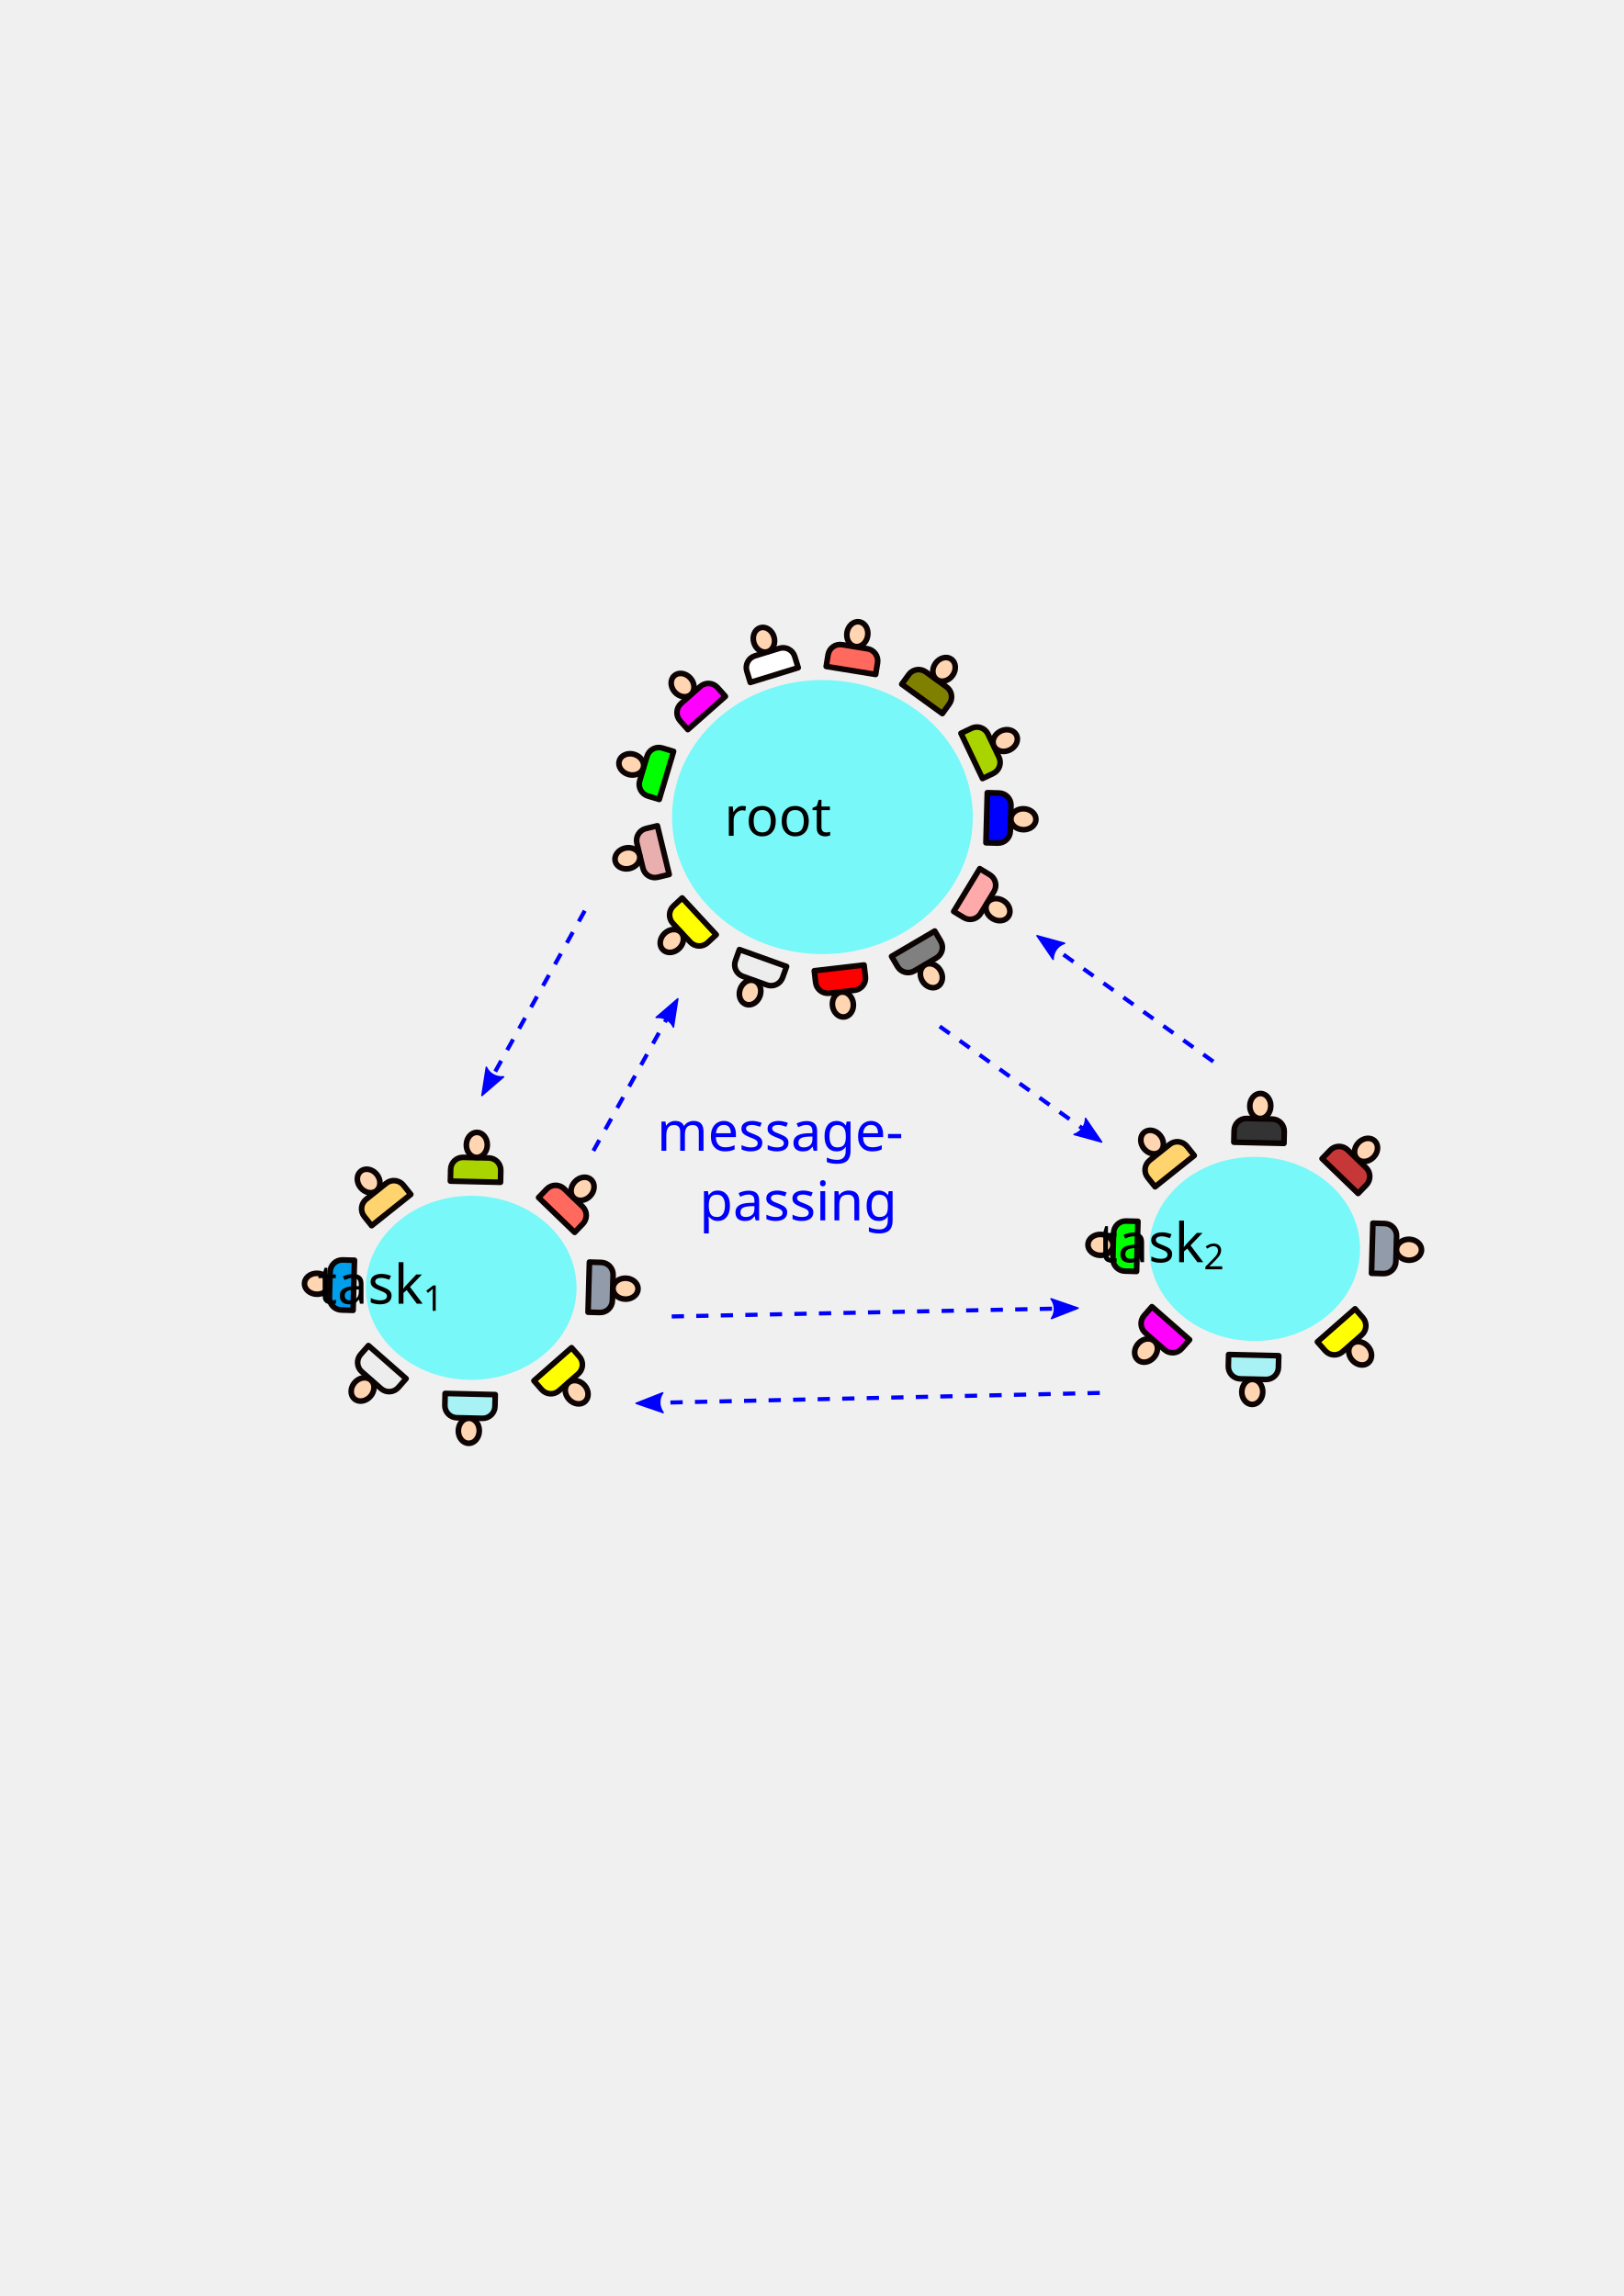
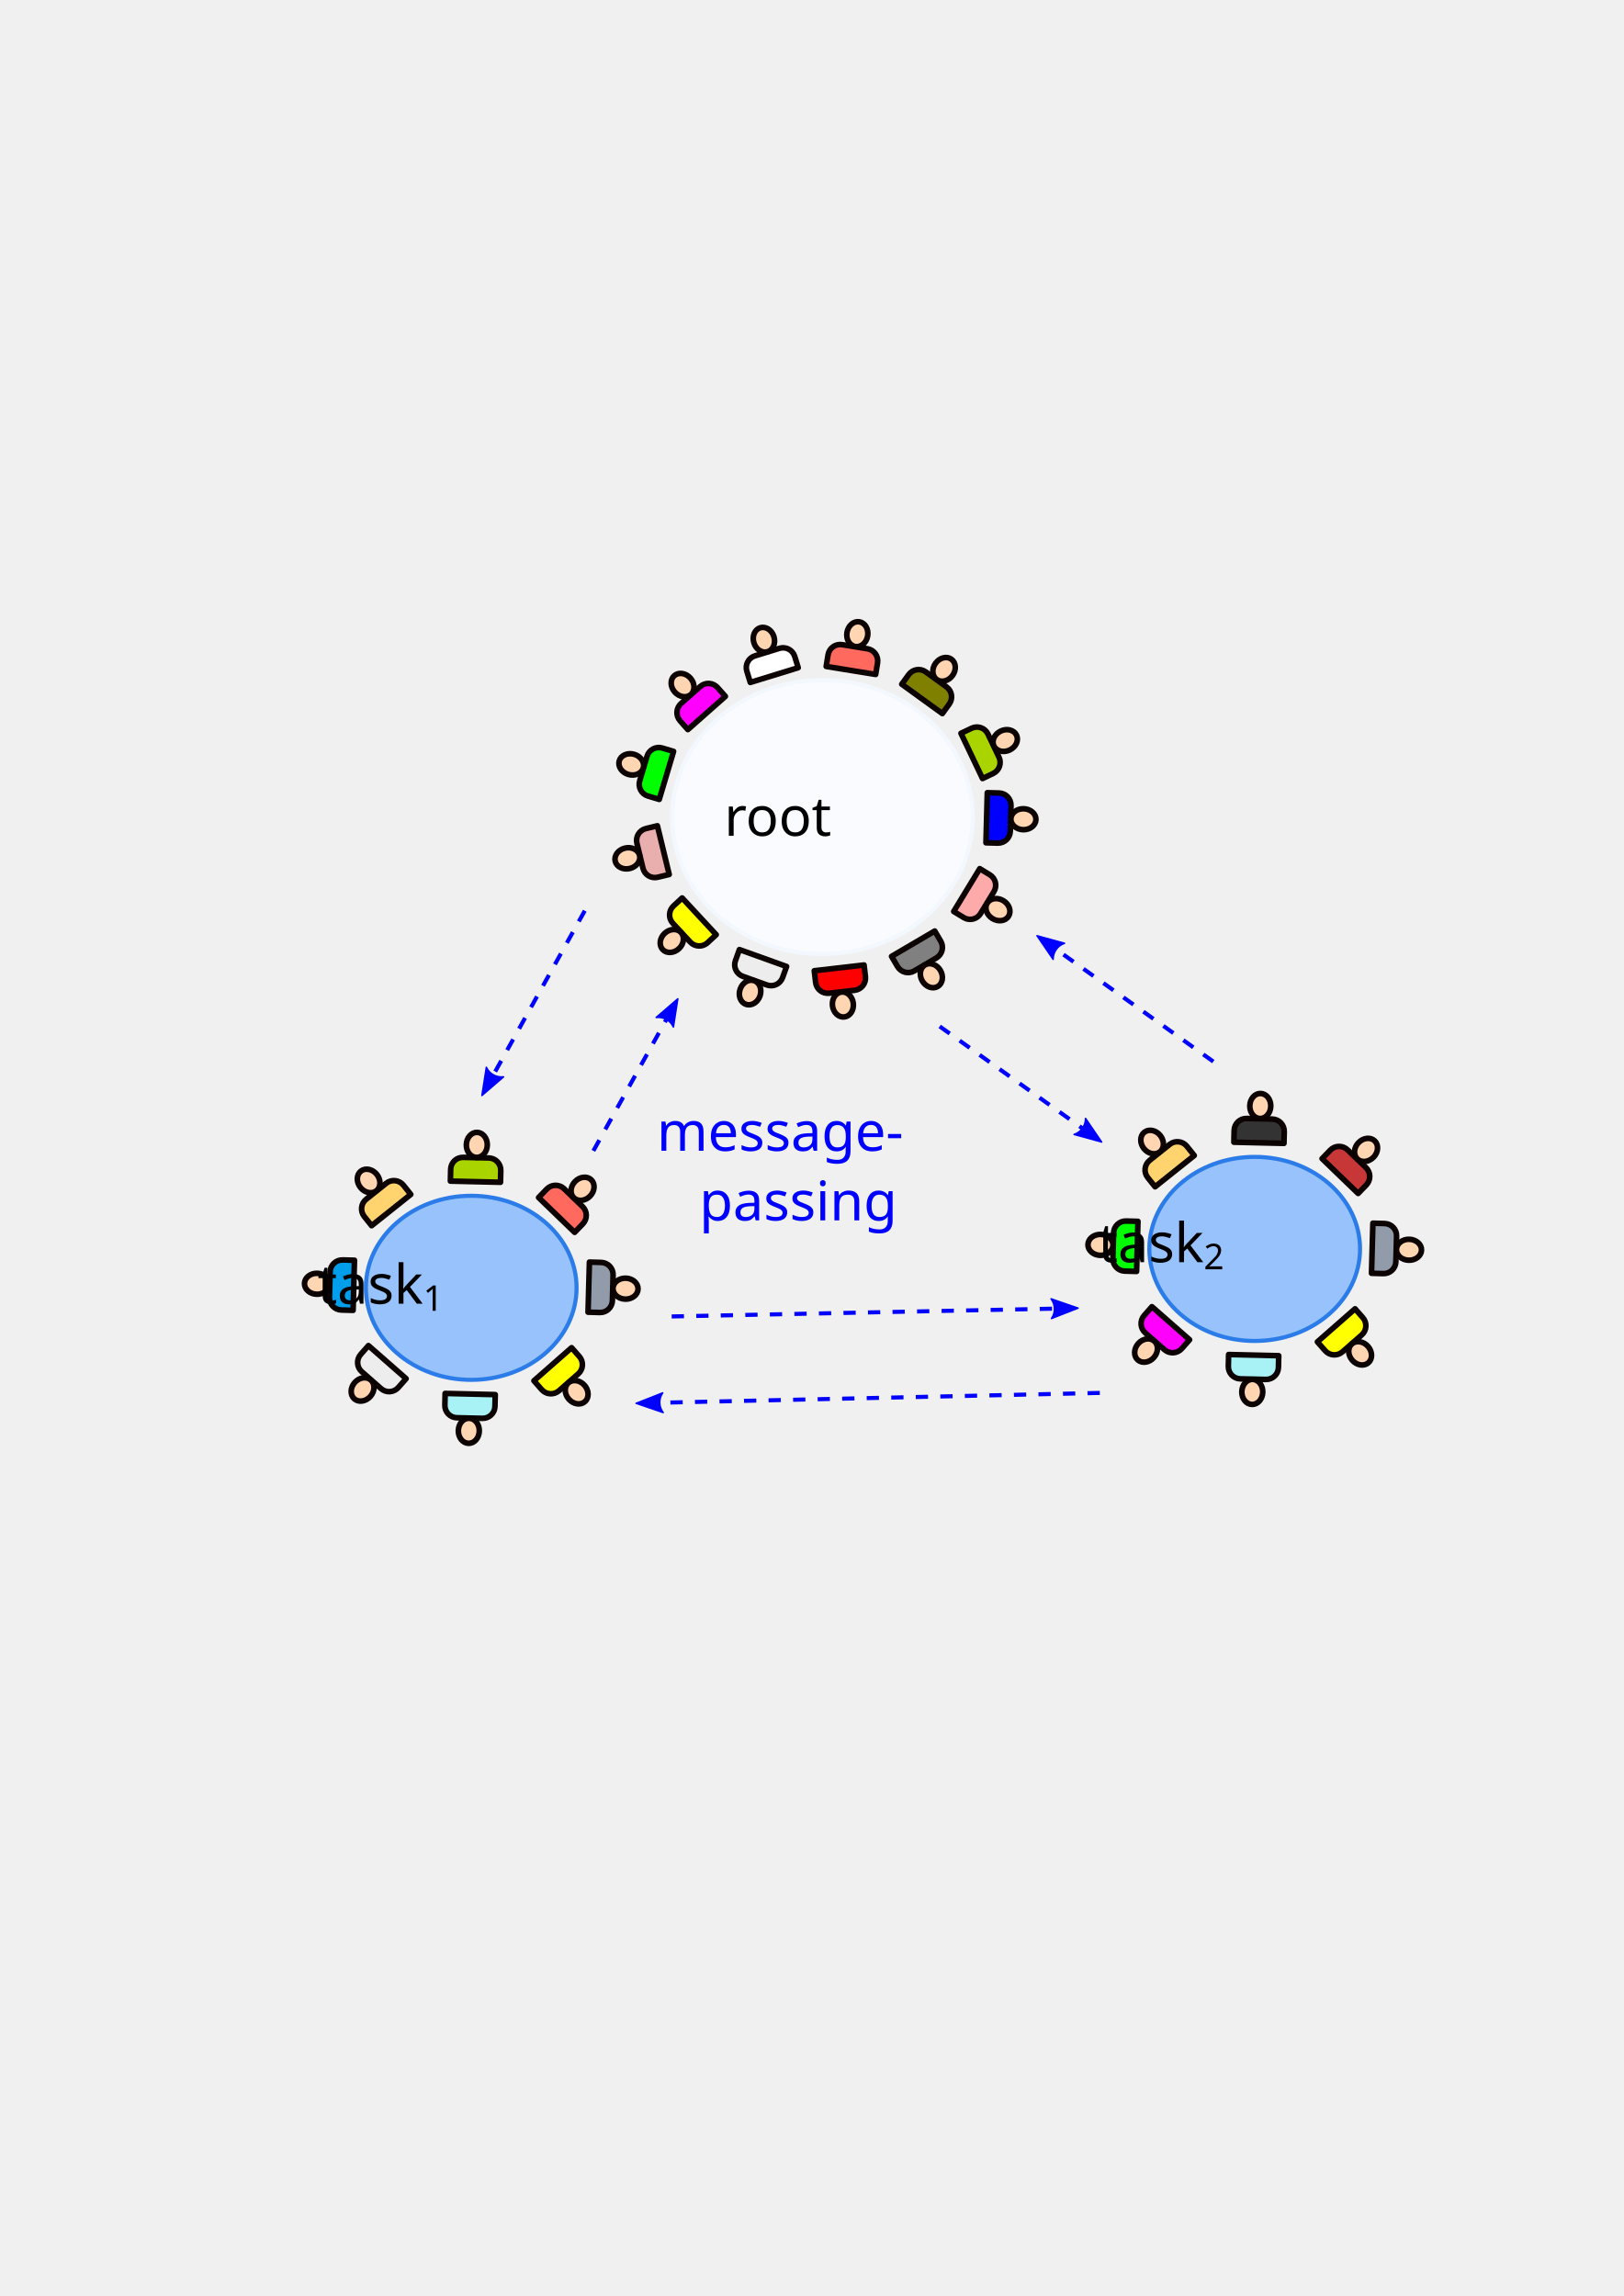
<svg xmlns="http://www.w3.org/2000/svg" width="210mm" height="297mm" viewBox="0 0 210 297" version="1.1" id="svg753">
  <defs id="defs747">
    <marker orient="auto" refY="0" refX="0" id="marker9520" style="overflow:visible">
      <path id="path9518" style="fill:#0000ff;fill-opacity:1;fill-rule:evenodd;stroke:#0000ff;stroke-width:0.625;stroke-linejoin:round;stroke-opacity:1" d="M 8.719,4.034 -2.207,0.016 8.719,-4.002 c -1.745,2.372 -1.735,5.617 -6e-7,8.035 z" transform="scale(-0.6)" />
    </marker>
    <marker orient="auto" refY="0" refX="0" id="marker9520-5" style="overflow:visible">
      <path id="path9518-6" style="fill:#0000ff;fill-opacity:1;fill-rule:evenodd;stroke:#0000ff;stroke-width:0.625;stroke-linejoin:round;stroke-opacity:1" d="M 8.719,4.034 -2.207,0.016 8.719,-4.002 c -1.745,2.372 -1.735,5.617 -6e-7,8.035 z" transform="scale(-0.6)" />
    </marker>
    <marker orient="auto" refY="0" refX="0" id="marker9520-5-7" style="overflow:visible">
      <path id="path9518-6-3" style="fill:#0000ff;fill-opacity:1;fill-rule:evenodd;stroke:#0000ff;stroke-width:0.625;stroke-linejoin:round;stroke-opacity:1" d="M 8.719,4.034 -2.207,0.016 8.719,-4.002 c -1.745,2.372 -1.735,5.617 -6e-7,8.035 z" transform="scale(-0.6)" />
    </marker>
    <marker orient="auto" refY="0" refX="0" id="marker9520-5-7-0" style="overflow:visible">
      <path id="path9518-6-3-8" style="fill:#0000ff;fill-opacity:1;fill-rule:evenodd;stroke:#0000ff;stroke-width:0.625;stroke-linejoin:round;stroke-opacity:1" d="M 8.719,4.034 -2.207,0.016 8.719,-4.002 c -1.745,2.372 -1.735,5.617 -6e-7,8.035 z" transform="scale(-0.6)" />
    </marker>
    <marker orient="auto" refY="0" refX="0" id="marker9520-8" style="overflow:visible">
      <path id="path9518-1" style="fill:#0000ff;fill-opacity:1;fill-rule:evenodd;stroke:#0000ff;stroke-width:0.625;stroke-linejoin:round;stroke-opacity:1" d="M 8.719,4.034 -2.207,0.016 8.719,-4.002 c -1.745,2.372 -1.735,5.617 -6e-7,8.035 z" transform="scale(-0.6)" />
    </marker>
    <marker orient="auto" refY="0" refX="0" id="marker9520-5-7-0-3" style="overflow:visible">
      <path id="path9518-6-3-8-5" style="fill:#0000ff;fill-opacity:1;fill-rule:evenodd;stroke:#0000ff;stroke-width:0.625;stroke-linejoin:round;stroke-opacity:1" d="M 8.719,4.034 -2.207,0.016 8.719,-4.002 c -1.745,2.372 -1.735,5.617 -6e-7,8.035 z" transform="scale(-0.6)" />
    </marker>
  </defs>
  <g id="layer1">
-     <ellipse style="opacity:0.5;vector-effect:none;fill:#00ffff;fill-opacity:1;stroke:none;stroke-width:0.397;stroke-linecap:round;stroke-linejoin:round;stroke-miterlimit:4;stroke-dasharray:0.794, 0.794;stroke-dashoffset:0;stroke-opacity:1;paint-order:markers fill stroke" id="path3024-7" cx="60.944" cy="166.586" rx="13.626" ry="11.906" />
+     <ellipse style="opacity:1;vector-effect:none;fill:#97c2fc;fill-opacity:1;stroke:#2b7ce9;stroke-width:0.529;stroke-linecap:round;stroke-linejoin:round;stroke-miterlimit:4;stroke-dasharray:none;stroke-dashoffset:0;stroke-opacity:1;paint-order:markers fill stroke;font-variation-settings:normal;stop-color:#000000;stop-opacity:1" id="path3024-7" cx="60.944" cy="166.586" rx="13.626" ry="11.906" />
    <g id="g7289" transform="matrix(-0.013722,0.499749,-0.499749,-0.013722,108.4357,157.9571)">
      <path style="opacity:1;vector-effect:none;fill:#929baa;fill-opacity:1;stroke:#0a0000;stroke-width:1.455;stroke-linecap:butt;stroke-linejoin:round;stroke-miterlimit:4;stroke-dasharray:none;stroke-dashoffset:0;stroke-opacity:0.984;paint-order:markers fill stroke" d="m 15.544,57.883 h 6.615 c 1.759,0 3.175,1.416 3.175,3.175 v 3.043 H 12.369 v -3.043 c 0,-1.759 1.416,-3.175 3.175,-3.175 z" id="path6079" />
      <path style="opacity:1;vector-effect:none;fill:#ffd5b2;fill-opacity:1;stroke:#0a0000;stroke-width:1.455;stroke-linecap:butt;stroke-linejoin:miter;stroke-miterlimit:4;stroke-dasharray:none;stroke-dashoffset:0;stroke-opacity:0.984;paint-order:markers fill stroke" d="m 21.696,54.576 a 2.712,3.241 0 0 1 -2.712,3.241 2.712,3.241 0 0 1 -2.712,-3.241 2.712,3.241 0 0 1 2.712,-3.241 2.712,3.241 0 0 1 2.712,3.241 z" id="path6081" />
    </g>
    <g id="g6944" transform="matrix(-0.375701,0.329851,-0.329851,-0.375701,99.71667,194.3342)">
      <path style="opacity:1;vector-effect:none;fill:#ffff00;fill-opacity:1;stroke:#0a0000;stroke-width:1.455;stroke-linecap:butt;stroke-linejoin:round;stroke-miterlimit:4;stroke-dasharray:none;stroke-dashoffset:0;stroke-opacity:0.984;paint-order:markers fill stroke" d="m 15.544,57.883 h 6.615 c 1.759,0 3.175,1.416 3.175,3.175 v 3.043 H 12.369 v -3.043 c 0,-1.759 1.416,-3.175 3.175,-3.175 z" id="path6084" />
      <path style="opacity:1;vector-effect:none;fill:#ffd5b2;fill-opacity:1;stroke:#0a0000;stroke-width:1.455;stroke-linecap:butt;stroke-linejoin:miter;stroke-miterlimit:4;stroke-dasharray:none;stroke-dashoffset:0;stroke-opacity:0.984;paint-order:markers fill stroke" d="m 21.696,54.576 a 2.712,3.241 0 0 1 -2.712,3.241 2.712,3.241 0 0 1 -2.712,-3.241 2.712,3.241 0 0 1 2.712,-3.241 2.712,3.241 0 0 1 2.712,3.241 z" id="path6086" />
    </g>
    <g id="g3682" transform="matrix(-0.499819,-0.011638,0.011638,-0.499819,69.48783,212.5823)">
      <path style="opacity:1;vector-effect:none;fill:#a8f2f5;fill-opacity:1;stroke:#0a0000;stroke-width:1.455;stroke-linecap:butt;stroke-linejoin:round;stroke-miterlimit:4;stroke-dasharray:none;stroke-dashoffset:0;stroke-opacity:0.984;paint-order:markers fill stroke" d="m 15.544,57.883 h 6.615 c 1.759,0 3.175,1.416 3.175,3.175 v 3.043 H 12.369 v -3.043 c 0,-1.759 1.416,-3.175 3.175,-3.175 z" id="path6089" />
      <path style="opacity:1;vector-effect:none;fill:#ffd5b2;fill-opacity:1;stroke:#0a0000;stroke-width:1.455;stroke-linecap:butt;stroke-linejoin:miter;stroke-miterlimit:4;stroke-dasharray:none;stroke-dashoffset:0;stroke-opacity:0.984;paint-order:markers fill stroke" d="m 21.696,54.576 a 2.712,3.241 0 0 1 -2.712,3.241 2.712,3.241 0 0 1 -2.712,-3.241 2.712,3.241 0 0 1 2.712,-3.241 2.712,3.241 0 0 1 2.712,3.241 z" id="path6091" />
    </g>
    <g id="g9698" transform="matrix(-0.375701,-0.329851,0.329851,-0.375701,36.02566,206.4973)">
      <path style="opacity:1;vector-effect:none;fill:#ededed;fill-opacity:1;stroke:#0a0000;stroke-width:1.455;stroke-linecap:butt;stroke-linejoin:round;stroke-miterlimit:4;stroke-dasharray:none;stroke-dashoffset:0;stroke-opacity:0.984;paint-order:markers fill stroke" d="m 15.544,57.883 h 6.615 c 1.759,0 3.175,1.416 3.175,3.175 v 3.043 H 12.369 v -3.043 c 0,-1.759 1.416,-3.175 3.175,-3.175 z" id="path6094" />
      <path style="opacity:1;vector-effect:none;fill:#ffd5b2;fill-opacity:1;stroke:#0a0000;stroke-width:1.455;stroke-linecap:butt;stroke-linejoin:miter;stroke-miterlimit:4;stroke-dasharray:none;stroke-dashoffset:0;stroke-opacity:0.984;paint-order:markers fill stroke" d="m 21.696,54.576 a 2.712,3.241 0 0 1 -2.712,3.241 2.712,3.241 0 0 1 -2.712,-3.241 2.712,3.241 0 0 1 2.712,-3.241 2.712,3.241 0 0 1 2.712,3.241 z" id="path6096" />
    </g>
    <g id="g9641" transform="matrix(0.013722,-0.499749,0.499749,0.013722,13.46421,174.8009)">
      <path style="opacity:1;vector-effect:none;fill:#019eeb;fill-opacity:1;stroke:#0a0000;stroke-width:1.455;stroke-linecap:butt;stroke-linejoin:round;stroke-miterlimit:4;stroke-dasharray:none;stroke-dashoffset:0;stroke-opacity:0.984;paint-order:markers fill stroke" d="m 15.544,57.883 h 6.615 c 1.759,0 3.175,1.416 3.175,3.175 v 3.043 H 12.369 v -3.043 c 0,-1.759 1.416,-3.175 3.175,-3.175 z" id="path6099" />
      <path style="opacity:1;vector-effect:none;fill:#ffd5b2;fill-opacity:1;stroke:#0a0000;stroke-width:1.455;stroke-linecap:butt;stroke-linejoin:miter;stroke-miterlimit:4;stroke-dasharray:none;stroke-dashoffset:0;stroke-opacity:0.984;paint-order:markers fill stroke" d="m 21.696,54.576 a 2.712,3.241 0 0 1 -2.712,3.241 2.712,3.241 0 0 1 -2.712,-3.241 2.712,3.241 0 0 1 2.712,-3.241 2.712,3.241 0 0 1 2.712,3.241 z" id="path6101" />
    </g>
    <g id="g8412" transform="matrix(0.390842,-0.311764,0.311764,0.390842,23.24274,137.3509)">
      <path style="opacity:1;vector-effect:none;fill:#ffd46e;fill-opacity:1;stroke:#0a0000;stroke-width:1.455;stroke-linecap:butt;stroke-linejoin:round;stroke-miterlimit:4;stroke-dasharray:none;stroke-dashoffset:0;stroke-opacity:0.984;paint-order:markers fill stroke" d="m 15.544,57.883 h 6.615 c 1.759,0 3.175,1.416 3.175,3.175 v 3.043 H 12.369 v -3.043 c 0,-1.759 1.416,-3.175 3.175,-3.175 z" id="path6104" />
      <path style="opacity:1;vector-effect:none;fill:#ffd5b2;fill-opacity:1;stroke:#0a0000;stroke-width:1.455;stroke-linecap:butt;stroke-linejoin:miter;stroke-miterlimit:4;stroke-dasharray:none;stroke-dashoffset:0;stroke-opacity:0.984;paint-order:markers fill stroke" d="m 21.696,54.576 a 2.712,3.241 0 0 1 -2.712,3.241 2.712,3.241 0 0 1 -2.712,-3.241 2.712,3.241 0 0 1 2.712,-3.241 2.712,3.241 0 0 1 2.712,3.241 z" id="path6106" />
    </g>
    <g id="g3362" transform="matrix(0.499819,0.011638,-0.011638,0.499819,52.81494,120.5995)">
      <path style="opacity:1;vector-effect:none;fill:#aad400;fill-opacity:1;stroke:#0a0000;stroke-width:1.455;stroke-linecap:butt;stroke-linejoin:round;stroke-miterlimit:4;stroke-dasharray:none;stroke-dashoffset:0;stroke-opacity:0.984;paint-order:markers fill stroke" d="m 15.544,57.883 h 6.615 c 1.759,0 3.175,1.416 3.175,3.175 v 3.043 H 12.369 v -3.043 c 0,-1.759 1.416,-3.175 3.175,-3.175 z" id="path6109" />
      <path style="opacity:1;vector-effect:none;fill:#ffd5b2;fill-opacity:1;stroke:#0a0000;stroke-width:1.455;stroke-linecap:butt;stroke-linejoin:miter;stroke-miterlimit:4;stroke-dasharray:none;stroke-dashoffset:0;stroke-opacity:0.984;paint-order:markers fill stroke" d="m 21.696,54.576 a 2.712,3.241 0 0 1 -2.712,3.241 2.712,3.241 0 0 1 -2.712,-3.241 2.712,3.241 0 0 1 2.712,-3.241 2.712,3.241 0 0 1 2.712,3.241 z" id="path6111" />
    </g>
    <g id="g1578" transform="matrix(0.359605,0.347328,-0.347328,0.359605,87.47482,127.5605)">
      <path style="opacity:1;vector-effect:none;fill:#ff695e;fill-opacity:1;stroke:#0a0000;stroke-width:1.455;stroke-linecap:butt;stroke-linejoin:round;stroke-miterlimit:4;stroke-dasharray:none;stroke-dashoffset:0;stroke-opacity:0.984;paint-order:markers fill stroke" d="m 15.544,57.883 h 6.615 c 1.759,0 3.175,1.416 3.175,3.175 v 3.043 H 12.369 v -3.043 c 0,-1.759 1.416,-3.175 3.175,-3.175 z" id="path6114" />
      <path style="opacity:1;vector-effect:none;fill:#ffd5b2;fill-opacity:1;stroke:#0a0000;stroke-width:1.455;stroke-linecap:butt;stroke-linejoin:miter;stroke-miterlimit:4;stroke-dasharray:none;stroke-dashoffset:0;stroke-opacity:0.984;paint-order:markers fill stroke" d="m 21.696,54.576 a 2.712,3.241 0 0 1 -2.712,3.241 2.712,3.241 0 0 1 -2.712,-3.241 2.712,3.241 0 0 1 2.712,-3.241 2.712,3.241 0 0 1 2.712,3.241 z" id="path6116" />
    </g>
-     <ellipse style="opacity:0.5;vector-effect:none;fill:#00ffff;fill-opacity:1;stroke:none;stroke-width:0.397;stroke-linecap:round;stroke-linejoin:round;stroke-miterlimit:4;stroke-dasharray:0.794, 0.794;stroke-dashoffset:0;stroke-opacity:1;paint-order:markers fill stroke" id="path3024-7-4" cx="162.274" cy="161.554" rx="13.626" ry="11.906" />
+     <ellipse style="opacity:1;vector-effect:none;fill:#97c2fc;fill-opacity:1;stroke:#2b7ce9;stroke-width:0.529;stroke-linecap:round;stroke-linejoin:round;stroke-miterlimit:4;stroke-dasharray:none;stroke-dashoffset:0;stroke-opacity:1;paint-order:markers fill stroke;font-variation-settings:normal;stop-color:#000000;stop-opacity:1" id="path3024-7-4" cx="162.274" cy="161.554" rx="13.626" ry="11.906" />
    <g id="g7289-9" transform="matrix(-0.013722,0.499749,-0.499749,-0.013722,209.7654,152.9252)">
      <path style="opacity:1;vector-effect:none;fill:#929baa;fill-opacity:1;stroke:#0a0000;stroke-width:1.455;stroke-linecap:butt;stroke-linejoin:round;stroke-miterlimit:4;stroke-dasharray:none;stroke-dashoffset:0;stroke-opacity:0.984;paint-order:markers fill stroke" d="m 15.544,57.883 h 6.615 c 1.759,0 3.175,1.416 3.175,3.175 v 3.043 H 12.369 v -3.043 c 0,-1.759 1.416,-3.175 3.175,-3.175 z" id="path6079-5" />
      <path style="opacity:1;vector-effect:none;fill:#ffd5b2;fill-opacity:1;stroke:#0a0000;stroke-width:1.455;stroke-linecap:butt;stroke-linejoin:miter;stroke-miterlimit:4;stroke-dasharray:none;stroke-dashoffset:0;stroke-opacity:0.984;paint-order:markers fill stroke" d="m 21.696,54.576 a 2.712,3.241 0 0 1 -2.712,3.241 2.712,3.241 0 0 1 -2.712,-3.241 2.712,3.241 0 0 1 2.712,-3.241 2.712,3.241 0 0 1 2.712,3.241 z" id="path6081-3" />
    </g>
    <g id="g6944-5" transform="matrix(-0.375701,0.329851,-0.329851,-0.375701,201.0464,189.3023)">
      <path style="opacity:1;vector-effect:none;fill:#ffff00;fill-opacity:1;stroke:#0a0000;stroke-width:1.455;stroke-linecap:butt;stroke-linejoin:round;stroke-miterlimit:4;stroke-dasharray:none;stroke-dashoffset:0;stroke-opacity:0.984;paint-order:markers fill stroke" d="m 15.544,57.883 h 6.615 c 1.759,0 3.175,1.416 3.175,3.175 v 3.043 H 12.369 v -3.043 c 0,-1.759 1.416,-3.175 3.175,-3.175 z" id="path6084-1" />
      <path style="opacity:1;vector-effect:none;fill:#ffd5b2;fill-opacity:1;stroke:#0a0000;stroke-width:1.455;stroke-linecap:butt;stroke-linejoin:miter;stroke-miterlimit:4;stroke-dasharray:none;stroke-dashoffset:0;stroke-opacity:0.984;paint-order:markers fill stroke" d="m 21.696,54.576 a 2.712,3.241 0 0 1 -2.712,3.241 2.712,3.241 0 0 1 -2.712,-3.241 2.712,3.241 0 0 1 2.712,-3.241 2.712,3.241 0 0 1 2.712,3.241 z" id="path6086-1" />
    </g>
    <g id="g3682-0" transform="matrix(-0.499819,-0.011638,0.011638,-0.499819,170.8176,207.5504)">
      <path style="opacity:1;vector-effect:none;fill:#a8f2f5;fill-opacity:1;stroke:#0a0000;stroke-width:1.455;stroke-linecap:butt;stroke-linejoin:round;stroke-miterlimit:4;stroke-dasharray:none;stroke-dashoffset:0;stroke-opacity:0.984;paint-order:markers fill stroke" d="m 15.544,57.883 h 6.615 c 1.759,0 3.175,1.416 3.175,3.175 v 3.043 H 12.369 v -3.043 c 0,-1.759 1.416,-3.175 3.175,-3.175 z" id="path6089-0" />
      <path style="opacity:1;vector-effect:none;fill:#ffd5b2;fill-opacity:1;stroke:#0a0000;stroke-width:1.455;stroke-linecap:butt;stroke-linejoin:miter;stroke-miterlimit:4;stroke-dasharray:none;stroke-dashoffset:0;stroke-opacity:0.984;paint-order:markers fill stroke" d="m 21.696,54.576 a 2.712,3.241 0 0 1 -2.712,3.241 2.712,3.241 0 0 1 -2.712,-3.241 2.712,3.241 0 0 1 2.712,-3.241 2.712,3.241 0 0 1 2.712,3.241 z" id="path6091-7" />
    </g>
    <g id="g9698-0" transform="matrix(-0.375701,-0.329851,0.329851,-0.375701,137.3554,201.4654)">
      <path style="opacity:1;vector-effect:none;fill:#ff00ff;fill-opacity:1;stroke:#0a0000;stroke-width:1.455;stroke-linecap:butt;stroke-linejoin:round;stroke-miterlimit:4;stroke-dasharray:none;stroke-dashoffset:0;stroke-opacity:0.984;paint-order:markers fill stroke" d="m 15.544,57.883 h 6.615 c 1.759,0 3.175,1.416 3.175,3.175 v 3.043 H 12.369 v -3.043 c 0,-1.759 1.416,-3.175 3.175,-3.175 z" id="path6094-8" />
      <path style="opacity:1;vector-effect:none;fill:#ffd5b2;fill-opacity:1;stroke:#0a0000;stroke-width:1.455;stroke-linecap:butt;stroke-linejoin:miter;stroke-miterlimit:4;stroke-dasharray:none;stroke-dashoffset:0;stroke-opacity:0.984;paint-order:markers fill stroke" d="m 21.696,54.576 a 2.712,3.241 0 0 1 -2.712,3.241 2.712,3.241 0 0 1 -2.712,-3.241 2.712,3.241 0 0 1 2.712,-3.241 2.712,3.241 0 0 1 2.712,3.241 z" id="path6096-1" />
    </g>
    <g id="g9641-6" transform="matrix(0.013722,-0.499749,0.499749,0.013722,114.7939,169.769)">
      <path style="opacity:1;vector-effect:none;fill:#00ff00;fill-opacity:1;stroke:#0a0000;stroke-width:1.455;stroke-linecap:butt;stroke-linejoin:round;stroke-miterlimit:4;stroke-dasharray:none;stroke-dashoffset:0;stroke-opacity:0.984;paint-order:markers fill stroke" d="m 15.544,57.883 h 6.615 c 1.759,0 3.175,1.416 3.175,3.175 v 3.043 H 12.369 v -3.043 c 0,-1.759 1.416,-3.175 3.175,-3.175 z" id="path6099-4" />
      <path style="opacity:1;vector-effect:none;fill:#ffd5b2;fill-opacity:1;stroke:#0a0000;stroke-width:1.455;stroke-linecap:butt;stroke-linejoin:miter;stroke-miterlimit:4;stroke-dasharray:none;stroke-dashoffset:0;stroke-opacity:0.984;paint-order:markers fill stroke" d="m 21.696,54.576 a 2.712,3.241 0 0 1 -2.712,3.241 2.712,3.241 0 0 1 -2.712,-3.241 2.712,3.241 0 0 1 2.712,-3.241 2.712,3.241 0 0 1 2.712,3.241 z" id="path6101-1" />
    </g>
    <g id="g8412-4" transform="matrix(0.390842,-0.311764,0.311764,0.390842,124.5725,132.319)">
      <path style="opacity:1;vector-effect:none;fill:#ffd46e;fill-opacity:1;stroke:#0a0000;stroke-width:1.455;stroke-linecap:butt;stroke-linejoin:round;stroke-miterlimit:4;stroke-dasharray:none;stroke-dashoffset:0;stroke-opacity:0.984;paint-order:markers fill stroke" d="m 15.544,57.883 h 6.615 c 1.759,0 3.175,1.416 3.175,3.175 v 3.043 H 12.369 v -3.043 c 0,-1.759 1.416,-3.175 3.175,-3.175 z" id="path6104-9" />
      <path style="opacity:1;vector-effect:none;fill:#ffd5b2;fill-opacity:1;stroke:#0a0000;stroke-width:1.455;stroke-linecap:butt;stroke-linejoin:miter;stroke-miterlimit:4;stroke-dasharray:none;stroke-dashoffset:0;stroke-opacity:0.984;paint-order:markers fill stroke" d="m 21.696,54.576 a 2.712,3.241 0 0 1 -2.712,3.241 2.712,3.241 0 0 1 -2.712,-3.241 2.712,3.241 0 0 1 2.712,-3.241 2.712,3.241 0 0 1 2.712,3.241 z" id="path6106-8" />
    </g>
    <g id="g3362-6" transform="matrix(0.499819,0.011638,-0.011638,0.499819,154.1447,115.5676)">
      <path style="opacity:1;vector-effect:none;fill:#333333;fill-opacity:1;stroke:#0a0000;stroke-width:1.455;stroke-linecap:butt;stroke-linejoin:round;stroke-miterlimit:4;stroke-dasharray:none;stroke-dashoffset:0;stroke-opacity:0.984;paint-order:markers fill stroke" d="m 15.544,57.883 h 6.615 c 1.759,0 3.175,1.416 3.175,3.175 v 3.043 H 12.369 v -3.043 c 0,-1.759 1.416,-3.175 3.175,-3.175 z" id="path6109-22" />
      <path style="opacity:1;vector-effect:none;fill:#ffd5b2;fill-opacity:1;stroke:#0a0000;stroke-width:1.455;stroke-linecap:butt;stroke-linejoin:miter;stroke-miterlimit:4;stroke-dasharray:none;stroke-dashoffset:0;stroke-opacity:0.984;paint-order:markers fill stroke" d="m 21.696,54.576 a 2.712,3.241 0 0 1 -2.712,3.241 2.712,3.241 0 0 1 -2.712,-3.241 2.712,3.241 0 0 1 2.712,-3.241 2.712,3.241 0 0 1 2.712,3.241 z" id="path6111-5" />
    </g>
    <g id="g1578-2" transform="matrix(0.359605,0.347328,-0.347328,0.359605,188.8045,122.5285)">
      <path style="opacity:1;vector-effect:none;fill:#c83737;fill-opacity:1;stroke:#0a0000;stroke-width:1.455;stroke-linecap:butt;stroke-linejoin:round;stroke-miterlimit:4;stroke-dasharray:none;stroke-dashoffset:0;stroke-opacity:0.984;paint-order:markers fill stroke" d="m 15.544,57.883 h 6.615 c 1.759,0 3.175,1.416 3.175,3.175 v 3.043 H 12.369 v -3.043 c 0,-1.759 1.416,-3.175 3.175,-3.175 z" id="path6114-3" />
      <path style="opacity:1;vector-effect:none;fill:#ffd5b2;fill-opacity:1;stroke:#0a0000;stroke-width:1.455;stroke-linecap:butt;stroke-linejoin:miter;stroke-miterlimit:4;stroke-dasharray:none;stroke-dashoffset:0;stroke-opacity:0.984;paint-order:markers fill stroke" d="m 21.696,54.576 a 2.712,3.241 0 0 1 -2.712,3.241 2.712,3.241 0 0 1 -2.712,-3.241 2.712,3.241 0 0 1 2.712,-3.241 2.712,3.241 0 0 1 2.712,3.241 z" id="path6116-2" />
    </g>
    <text xml:space="preserve" style="font-style:normal;font-variant:normal;font-weight:normal;font-stretch:normal;font-size:7.056px;line-height:1.25;font-family:'Latin Modern Math';-inkscape-font-specification:'Latin Modern Math, Normal';font-variant-ligatures:normal;font-variant-caps:normal;font-variant-numeric:normal;font-feature-settings:normal;text-align:center;letter-spacing:0px;word-spacing:0px;writing-mode:lr-tb;text-anchor:middle;stroke-width:0.265" x="61.487" y="168.643" id="text6343-5">
      <tspan id="tspan6341-5" x="61.487" y="168.643" style="font-style:normal;font-variant:normal;font-weight:normal;font-stretch:normal;font-family:'Alibaba Sans';-inkscape-font-specification:'Alibaba Sans';stroke-width:0.265">task<tspan style="font-size:65%;baseline-shift:sub" id="tspan6367">1</tspan>
      </tspan>
    </text>
    <text xml:space="preserve" style="font-style:normal;font-variant:normal;font-weight:normal;font-stretch:normal;font-size:7.056px;line-height:1.25;font-family:'Latin Modern Math';-inkscape-font-specification:'Latin Modern Math, Normal';font-variant-ligatures:normal;font-variant-caps:normal;font-variant-numeric:normal;font-feature-settings:normal;text-align:center;letter-spacing:0px;word-spacing:0px;writing-mode:lr-tb;text-anchor:middle;stroke-width:0.265" x="162.446" y="163.27" id="text6343-5-0">
      <tspan id="tspan6341-5-5" x="162.446" y="163.27" style="font-style:normal;font-variant:normal;font-weight:normal;font-stretch:normal;font-family:'Alibaba Sans';-inkscape-font-specification:'Alibaba Sans';stroke-width:0.265">task<tspan style="font-size:4.586px;baseline-shift:sub;stroke-width:0.265" id="tspan6367-2">2</tspan>
      </tspan>
    </text>
-     <ellipse style="opacity:0.5;vector-effect:none;fill:#00ffff;fill-opacity:1;stroke:none;stroke-width:0.397;stroke-linecap:round;stroke-linejoin:round;stroke-miterlimit:4;stroke-dasharray:0.794, 0.794;stroke-dashoffset:0;stroke-opacity:1;paint-order:markers fill stroke" id="path3024-7-6" cx="106.37" cy="105.691" rx="19.447" ry="17.727" />
+     <ellipse style="opacity:1;mix-blend-mode:screen;vector-effect:none;fill:#97c2fc;fill-opacity:1;stroke:#2b7ce9;stroke-width:0.529;stroke-linecap:round;stroke-linejoin:round;stroke-miterlimit:4;stroke-dasharray:none;stroke-dashoffset:0;stroke-opacity:1;paint-order:markers fill stroke" id="path3024-7-6" cx="106.37" cy="105.691" rx="19.447" ry="17.727" />
    <g id="g5132" transform="matrix(-0.013328,0.499763,-0.499763,-0.013328,159.8906,97.2121)">
      <path style="opacity:1;vector-effect:none;fill:#0000ff;fill-opacity:1;stroke:#0a0000;stroke-width:1.455;stroke-linecap:butt;stroke-linejoin:round;stroke-miterlimit:4;stroke-dasharray:none;stroke-dashoffset:0;stroke-opacity:0.984;paint-order:markers fill stroke" d="m 15.544,57.883 h 6.615 c 1.759,0 3.175,1.416 3.175,3.175 v 3.043 H 12.369 v -3.043 c 0,-1.759 1.416,-3.175 3.175,-3.175 z" id="path9188" />
      <path id="path9190" d="m 21.696,54.576 a 2.712,3.241 0 0 1 -2.712,3.241 2.712,3.241 0 0 1 -2.712,-3.241 2.712,3.241 0 0 1 2.712,-3.241 2.712,3.241 0 0 1 2.712,3.241 z" style="opacity:1;vector-effect:none;fill:#ffd5b2;fill-opacity:1;stroke:#0a0000;stroke-width:1.455;stroke-linecap:butt;stroke-linejoin:miter;stroke-miterlimit:4;stroke-dasharray:none;stroke-dashoffset:0;stroke-opacity:0.984;paint-order:markers fill stroke" />
    </g>
    <g id="g9140" transform="matrix(-0.259899,0.427082,-0.427082,-0.259899,157.3077,123.7431)">
      <path style="opacity:1;vector-effect:none;fill:#ffaaaa;fill-opacity:1;stroke:#0a0000;stroke-width:1.455;stroke-linecap:butt;stroke-linejoin:round;stroke-miterlimit:4;stroke-dasharray:none;stroke-dashoffset:0;stroke-opacity:0.984;paint-order:markers fill stroke" d="m 15.544,57.883 h 6.615 c 1.759,0 3.175,1.416 3.175,3.175 v 3.043 H 12.369 v -3.043 c 0,-1.759 1.416,-3.175 3.175,-3.175 z" id="path9193" />
      <path id="path9195" d="m 21.696,54.576 a 2.712,3.241 0 0 1 -2.712,3.241 2.712,3.241 0 0 1 -2.712,-3.241 2.712,3.241 0 0 1 2.712,-3.241 2.712,3.241 0 0 1 2.712,3.241 z" style="opacity:1;vector-effect:none;fill:#ffd5b2;fill-opacity:1;stroke:#0a0000;stroke-width:1.455;stroke-linecap:butt;stroke-linejoin:miter;stroke-miterlimit:4;stroke-dasharray:none;stroke-dashoffset:0;stroke-opacity:0.984;paint-order:markers fill stroke" />
    </g>
    <g id="g7492" transform="matrix(-0.431093,0.253204,-0.253204,-0.431093,142.4594,144.934)">
      <path style="opacity:1;vector-effect:none;fill:#808080;fill-opacity:1;stroke:#0a0000;stroke-width:1.455;stroke-linecap:butt;stroke-linejoin:round;stroke-miterlimit:4;stroke-dasharray:none;stroke-dashoffset:0;stroke-opacity:0.984;paint-order:markers fill stroke" d="m 15.544,57.883 h 6.615 c 1.759,0 3.175,1.416 3.175,3.175 v 3.043 H 12.369 v -3.043 c 0,-1.759 1.416,-3.175 3.175,-3.175 z" id="path9198" />
      <path id="path9200" d="m 21.696,54.576 a 2.712,3.241 0 0 1 -2.712,3.241 2.712,3.241 0 0 1 -2.712,-3.241 2.712,3.241 0 0 1 2.712,-3.241 2.712,3.241 0 0 1 2.712,3.241 z" style="opacity:1;vector-effect:none;fill:#ffd5b2;fill-opacity:1;stroke:#0a0000;stroke-width:1.455;stroke-linecap:butt;stroke-linejoin:miter;stroke-miterlimit:4;stroke-dasharray:none;stroke-dashoffset:0;stroke-opacity:0.984;paint-order:markers fill stroke" />
    </g>
    <g id="g7145" transform="matrix(-0.496658,0.057334,-0.057334,-0.496658,121.5716,155.9556)">
      <path style="opacity:1;vector-effect:none;fill:#ff0000;fill-opacity:1;stroke:#0a0000;stroke-width:1.455;stroke-linecap:butt;stroke-linejoin:round;stroke-miterlimit:4;stroke-dasharray:none;stroke-dashoffset:0;stroke-opacity:0.984;paint-order:markers fill stroke" d="m 15.544,57.883 h 6.615 c 1.759,0 3.175,1.416 3.175,3.175 v 3.043 H 12.369 v -3.043 c 0,-1.759 1.416,-3.175 3.175,-3.175 z" id="path9203" />
      <path id="path9205" d="m 21.696,54.576 a 2.712,3.241 0 0 1 -2.712,3.241 2.712,3.241 0 0 1 -2.712,-3.241 2.712,3.241 0 0 1 2.712,-3.241 2.712,3.241 0 0 1 2.712,3.241 z" style="opacity:1;vector-effect:none;fill:#ffd5b2;fill-opacity:1;stroke:#0a0000;stroke-width:1.455;stroke-linecap:butt;stroke-linejoin:miter;stroke-miterlimit:4;stroke-dasharray:none;stroke-dashoffset:0;stroke-opacity:0.984;paint-order:markers fill stroke" />
    </g>
    <g id="g4971" transform="matrix(-0.470603,-0.168786,0.168786,-0.470603,96.73283,157.2749)">
      <path style="opacity:1;vector-effect:none;fill:#ededed;fill-opacity:1;stroke:#0a0000;stroke-width:1.455;stroke-linecap:butt;stroke-linejoin:round;stroke-miterlimit:4;stroke-dasharray:none;stroke-dashoffset:0;stroke-opacity:0.984;paint-order:markers fill stroke" d="m 15.544,57.883 h 6.615 c 1.759,0 3.175,1.416 3.175,3.175 v 3.043 H 12.369 v -3.043 c 0,-1.759 1.416,-3.175 3.175,-3.175 z" id="path9208" />
      <path id="path9210" d="m 21.696,54.576 a 2.712,3.241 0 0 1 -2.712,3.241 2.712,3.241 0 0 1 -2.712,-3.241 2.712,3.241 0 0 1 2.712,-3.241 2.712,3.241 0 0 1 2.712,3.241 z" style="opacity:1;vector-effect:none;fill:#ffd5b2;fill-opacity:1;stroke:#0a0000;stroke-width:1.455;stroke-linecap:butt;stroke-linejoin:miter;stroke-miterlimit:4;stroke-dasharray:none;stroke-dashoffset:0;stroke-opacity:0.984;paint-order:markers fill stroke" />
    </g>
    <g id="g6705" transform="matrix(-0.33988,-0.366647,0.366647,-0.33988,73.33275,147.2303)">
      <path style="opacity:1;vector-effect:none;fill:#ffff00;fill-opacity:1;stroke:#0a0000;stroke-width:1.455;stroke-linecap:butt;stroke-linejoin:round;stroke-miterlimit:4;stroke-dasharray:none;stroke-dashoffset:0;stroke-opacity:0.984;paint-order:markers fill stroke" d="m 15.544,57.883 h 6.615 c 1.759,0 3.175,1.416 3.175,3.175 v 3.043 H 12.369 v -3.043 c 0,-1.759 1.416,-3.175 3.175,-3.175 z" id="path9213" />
      <path id="path9215" d="m 21.696,54.576 a 2.712,3.241 0 0 1 -2.712,3.241 2.712,3.241 0 0 1 -2.712,-3.241 2.712,3.241 0 0 1 2.712,-3.241 2.712,3.241 0 0 1 2.712,3.241 z" style="opacity:1;vector-effect:none;fill:#ffd5b2;fill-opacity:1;stroke:#0a0000;stroke-width:1.455;stroke-linecap:butt;stroke-linejoin:miter;stroke-miterlimit:4;stroke-dasharray:none;stroke-dashoffset:0;stroke-opacity:0.984;paint-order:markers fill stroke" />
    </g>
    <g id="g6476" transform="matrix(-0.117879,-0.485847,0.485847,-0.117879,56.86566,126.6825)">
      <path style="opacity:1;vector-effect:none;fill:#e9afaf;fill-opacity:1;stroke:#0a0000;stroke-width:1.455;stroke-linecap:butt;stroke-linejoin:round;stroke-miterlimit:4;stroke-dasharray:none;stroke-dashoffset:0;stroke-opacity:0.984;paint-order:markers fill stroke" d="m 15.544,57.883 h 6.615 c 1.759,0 3.175,1.416 3.175,3.175 v 3.043 H 12.369 v -3.043 c 0,-1.759 1.416,-3.175 3.175,-3.175 z" id="path9218" />
      <path id="path9220" d="m 21.696,54.576 a 2.712,3.241 0 0 1 -2.712,3.241 2.712,3.241 0 0 1 -2.712,-3.241 2.712,3.241 0 0 1 2.712,-3.241 2.712,3.241 0 0 1 2.712,3.241 z" style="opacity:1;vector-effect:none;fill:#ffd5b2;fill-opacity:1;stroke:#0a0000;stroke-width:1.455;stroke-linecap:butt;stroke-linejoin:miter;stroke-miterlimit:4;stroke-dasharray:none;stroke-dashoffset:0;stroke-opacity:0.984;paint-order:markers fill stroke" />
    </g>
    <g id="g0418" transform="matrix(0.143043,-0.479043,0.479043,0.143043,52.78599,100.1647)">
      <path style="opacity:1;vector-effect:none;fill:#00ff00;fill-opacity:1;stroke:#0a0000;stroke-width:1.455;stroke-linecap:butt;stroke-linejoin:round;stroke-miterlimit:4;stroke-dasharray:none;stroke-dashoffset:0;stroke-opacity:0.984;paint-order:markers fill stroke" d="m 15.544,57.883 h 6.615 c 1.759,0 3.175,1.416 3.175,3.175 v 3.043 H 12.369 v -3.043 c 0,-1.759 1.416,-3.175 3.175,-3.175 z" id="path9223" />
      <path id="path9225" d="m 21.696,54.576 a 2.712,3.241 0 0 1 -2.712,3.241 2.712,3.241 0 0 1 -2.712,-3.241 2.712,3.241 0 0 1 2.712,-3.241 2.712,3.241 0 0 1 2.712,3.241 z" style="opacity:1;vector-effect:none;fill:#ffd5b2;fill-opacity:1;stroke:#0a0000;stroke-width:1.455;stroke-linecap:butt;stroke-linejoin:miter;stroke-miterlimit:4;stroke-dasharray:none;stroke-dashoffset:0;stroke-opacity:0.984;paint-order:markers fill stroke" />
    </g>
    <g id="g9619" transform="matrix(0.374501,-0.331207,0.331207,0.374501,63.09731,74.46721)">
      <path style="opacity:1;vector-effect:none;fill:#ff00ff;fill-opacity:1;stroke:#0a0000;stroke-width:1.455;stroke-linecap:butt;stroke-linejoin:round;stroke-miterlimit:4;stroke-dasharray:none;stroke-dashoffset:0;stroke-opacity:0.984;paint-order:markers fill stroke" d="m 15.544,57.883 h 6.615 c 1.759,0 3.175,1.416 3.175,3.175 v 3.043 H 12.369 v -3.043 c 0,-1.759 1.416,-3.175 3.175,-3.175 z" id="path9228" />
      <path id="path9230" d="m 21.696,54.576 a 2.712,3.241 0 0 1 -2.712,3.241 2.712,3.241 0 0 1 -2.712,-3.241 2.712,3.241 0 0 1 2.712,-3.241 2.712,3.241 0 0 1 2.712,3.241 z" style="opacity:1;vector-effect:none;fill:#ffd5b2;fill-opacity:1;stroke:#0a0000;stroke-width:1.455;stroke-linecap:butt;stroke-linejoin:miter;stroke-miterlimit:4;stroke-dasharray:none;stroke-dashoffset:0;stroke-opacity:0.984;paint-order:markers fill stroke" />
    </g>
    <g id="g5147" transform="matrix(0.477874,-0.146942,0.146942,0.477874,81.70876,59.46221)">
      <path style="opacity:1;vector-effect:none;fill:#ffffff;fill-opacity:1;stroke:#0a0000;stroke-width:1.455;stroke-linecap:butt;stroke-linejoin:round;stroke-miterlimit:4;stroke-dasharray:none;stroke-dashoffset:0;stroke-opacity:0.984;paint-order:markers fill stroke" d="m 15.544,57.883 h 6.615 c 1.759,0 3.175,1.416 3.175,3.175 v 3.043 H 12.369 v -3.043 c 0,-1.759 1.416,-3.175 3.175,-3.175 z" id="path9233" />
      <path id="path9235" d="m 21.696,54.576 a 2.712,3.241 0 0 1 -2.712,3.241 2.712,3.241 0 0 1 -2.712,-3.241 2.712,3.241 0 0 1 2.712,-3.241 2.712,3.241 0 0 1 2.712,3.241 z" style="opacity:1;vector-effect:none;fill:#ffd5b2;fill-opacity:1;stroke:#0a0000;stroke-width:1.455;stroke-linecap:butt;stroke-linejoin:miter;stroke-miterlimit:4;stroke-dasharray:none;stroke-dashoffset:0;stroke-opacity:0.984;paint-order:markers fill stroke" />
    </g>
    <g id="g5472" transform="matrix(0.49351,0.080027,-0.080027,0.49351,105.8802,53.58137)">
      <path style="opacity:1;vector-effect:none;fill:#ff695e;fill-opacity:1;stroke:#0a0000;stroke-width:1.455;stroke-linecap:butt;stroke-linejoin:round;stroke-miterlimit:4;stroke-dasharray:none;stroke-dashoffset:0;stroke-opacity:0.984;paint-order:markers fill stroke" d="m 15.544,57.883 h 6.615 c 1.759,0 3.175,1.416 3.175,3.175 v 3.043 H 12.369 v -3.043 c 0,-1.759 1.416,-3.175 3.175,-3.175 z" id="path9238" />
      <path id="path9240" d="m 21.696,54.576 a 2.712,3.241 0 0 1 -2.712,3.241 2.712,3.241 0 0 1 -2.712,-3.241 2.712,3.241 0 0 1 2.712,-3.241 2.712,3.241 0 0 1 2.712,3.241 z" style="opacity:1;vector-effect:none;fill:#ffd5b2;fill-opacity:1;stroke:#0a0000;stroke-width:1.455;stroke-linecap:butt;stroke-linejoin:miter;stroke-miterlimit:4;stroke-dasharray:none;stroke-dashoffset:0;stroke-opacity:0.984;paint-order:markers fill stroke" />
    </g>
    <g id="g4701" transform="matrix(0.404963,0.293184,-0.293184,0.404963,130.4126,58.91881)">
      <path style="opacity:1;vector-effect:none;fill:#808000;fill-opacity:1;stroke:#0a0000;stroke-width:1.455;stroke-linecap:butt;stroke-linejoin:round;stroke-miterlimit:4;stroke-dasharray:none;stroke-dashoffset:0;stroke-opacity:0.984;paint-order:markers fill stroke" d="m 15.544,57.883 h 6.615 c 1.759,0 3.175,1.416 3.175,3.175 v 3.043 H 12.369 v -3.043 c 0,-1.759 1.416,-3.175 3.175,-3.175 z" id="path9243" />
      <path id="path9245" d="m 21.696,54.576 a 2.712,3.241 0 0 1 -2.712,3.241 2.712,3.241 0 0 1 -2.712,-3.241 2.712,3.241 0 0 1 2.712,-3.241 2.712,3.241 0 0 1 2.712,3.241 z" style="opacity:1;vector-effect:none;fill:#ffd5b2;fill-opacity:1;stroke:#0a0000;stroke-width:1.455;stroke-linecap:butt;stroke-linejoin:miter;stroke-miterlimit:4;stroke-dasharray:none;stroke-dashoffset:0;stroke-opacity:0.984;paint-order:markers fill stroke" />
    </g>
    <g id="g4055" transform="matrix(0.215154,0.451281,-0.451281,0.215154,150.5517,75.48362)">
      <path style="opacity:1;vector-effect:none;fill:#aad400;fill-opacity:1;stroke:#0a0000;stroke-width:1.455;stroke-linecap:butt;stroke-linejoin:round;stroke-miterlimit:4;stroke-dasharray:none;stroke-dashoffset:0;stroke-opacity:0.984;paint-order:markers fill stroke" d="m 15.544,57.883 h 6.615 c 1.759,0 3.175,1.416 3.175,3.175 v 3.043 H 12.369 v -3.043 c 0,-1.759 1.416,-3.175 3.175,-3.175 z" id="path9248" />
      <path id="path9250" d="m 21.696,54.576 a 2.712,3.241 0 0 1 -2.712,3.241 2.712,3.241 0 0 1 -2.712,-3.241 2.712,3.241 0 0 1 2.712,-3.241 2.712,3.241 0 0 1 2.712,3.241 z" style="opacity:1;vector-effect:none;fill:#ffd5b2;fill-opacity:1;stroke:#0a0000;stroke-width:1.455;stroke-linecap:butt;stroke-linejoin:miter;stroke-miterlimit:4;stroke-dasharray:none;stroke-dashoffset:0;stroke-opacity:0.984;paint-order:markers fill stroke" />
    </g>
    <text xml:space="preserve" style="font-style:normal;font-variant:normal;font-weight:normal;font-stretch:normal;font-size:7.056px;line-height:1.25;font-family:'Latin Modern Math';-inkscape-font-specification:'Latin Modern Math, Normal';font-variant-ligatures:normal;font-variant-caps:normal;font-variant-numeric:normal;font-feature-settings:normal;text-align:center;letter-spacing:0px;word-spacing:0px;writing-mode:lr-tb;text-anchor:middle;stroke-width:0.265" x="106.453" y="108.113" id="text6343">
      <tspan id="tspan6341" x="106.453" y="108.113" style="font-style:normal;font-variant:normal;font-weight:normal;font-stretch:normal;font-family:'Alibaba Sans';-inkscape-font-specification:'Alibaba Sans';stroke-width:0.265">root</tspan>
    </text>
    <text xml:space="preserve" style="font-style:normal;font-variant:normal;font-weight:normal;font-stretch:normal;font-size:7.056px;line-height:1.25;font-family:'Latin Modern Math';-inkscape-font-specification:'Latin Modern Math, Normal';font-variant-ligatures:normal;font-variant-caps:normal;font-variant-numeric:normal;font-feature-settings:normal;text-align:center;letter-spacing:0px;word-spacing:0px;writing-mode:lr-tb;text-anchor:middle;fill:#0000ff;stroke-width:0.265" x="109.098" y="148.859" id="text9422">
      <tspan id="tspan9420" x="109.098" y="148.859" style="font-style:normal;font-variant:normal;font-weight:normal;font-stretch:normal;font-family:'Alibaba Sans';-inkscape-font-specification:'Alibaba Sans';fill:#0000ff;stroke-width:0.265">message-</tspan>
      <tspan x="109.098" y="157.862" style="font-style:normal;font-variant:normal;font-weight:normal;font-stretch:normal;font-family:'Alibaba Sans';-inkscape-font-specification:'Alibaba Sans';fill:#0000ff;stroke-width:0.265" id="tspan9424">passing</tspan>
    </text>
    <path style="fill:none;stroke:#0000ff;stroke-width:0.529;stroke-linecap:butt;stroke-linejoin:miter;stroke-miterlimit:4;stroke-dasharray:1.587, 1.587;stroke-dashoffset:0;stroke-opacity:1;marker-end:url(#marker9520)" d="m 86.873,170.29 51.858,-1.058" id="path9430" />
    <path style="fill:none;stroke:#0000ff;stroke-width:0.529;stroke-linecap:butt;stroke-linejoin:miter;stroke-miterlimit:4;stroke-dasharray:1.587, 1.587;stroke-dashoffset:0;stroke-opacity:1;marker-end:url(#marker9520-5)" d="m 156.919,137.32 -22.225,-15.875" id="path9430-6" />
    <path style="fill:none;stroke:#0000ff;stroke-width:0.529;stroke-linecap:butt;stroke-linejoin:miter;stroke-miterlimit:4;stroke-dasharray:1.587, 1.587;stroke-dashoffset:0;stroke-opacity:1;marker-end:url(#marker9520-5-7)" d="m 121.534,132.771 20.373,14.552" id="path9430-6-4" />
    <path style="fill:none;stroke:#0000ff;stroke-width:0.529;stroke-linecap:butt;stroke-linejoin:miter;stroke-miterlimit:4;stroke-dasharray:1.587, 1.587;stroke-dashoffset:0;stroke-opacity:1;marker-end:url(#marker9520-5-7-0)" d="M 75.631,117.81 62.666,141.093" id="path9430-6-4-0" />
    <path style="fill:none;stroke:#0000ff;stroke-width:0.529;stroke-linecap:butt;stroke-linejoin:miter;stroke-miterlimit:4;stroke-dasharray:1.587, 1.587;stroke-dashoffset:0;stroke-opacity:1;marker-end:url(#marker9520-8)" d="m 142.24,180.182 -59.267,1.323" id="path9430-5" />
    <path style="fill:none;stroke:#0000ff;stroke-width:0.529;stroke-linecap:butt;stroke-linejoin:miter;stroke-miterlimit:4;stroke-dasharray:1.587,1.587;stroke-dashoffset:0;stroke-opacity:1;marker-end:url(#marker9520-5-7-0-3)" d="m 76.744,148.867 10.583,-19.05" id="path9430-6-4-0-1" />
  </g>
</svg>
